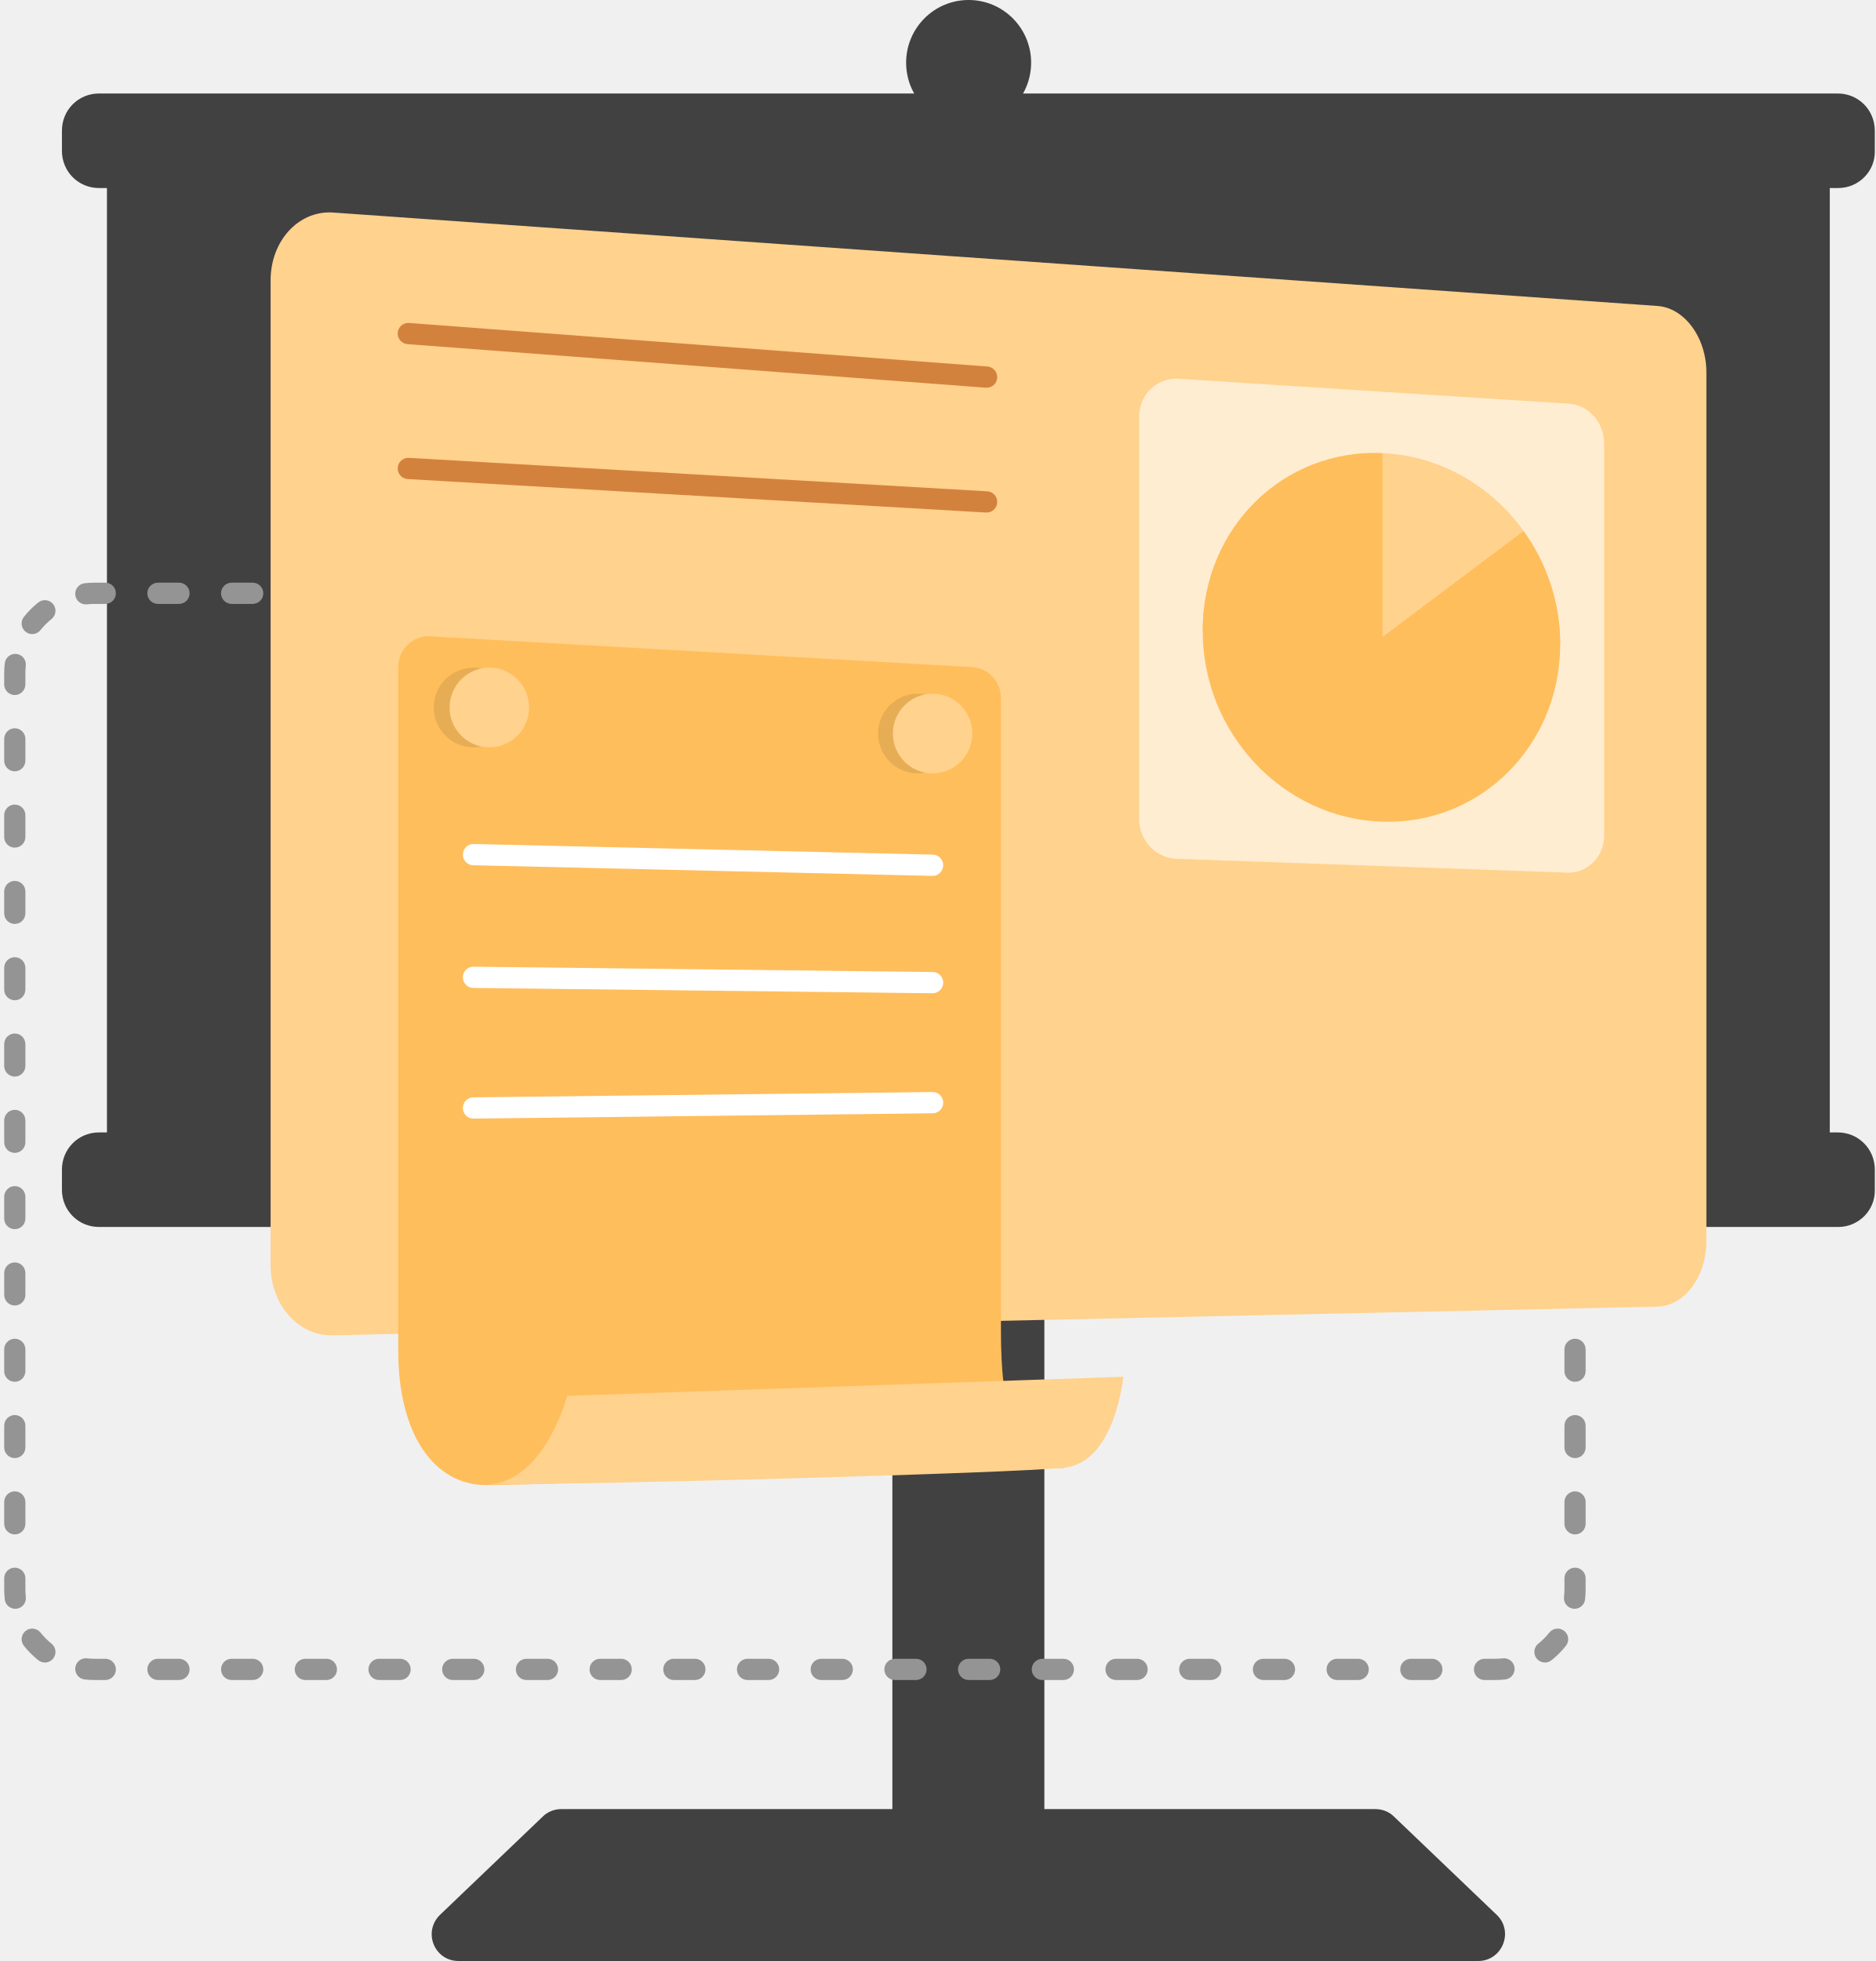
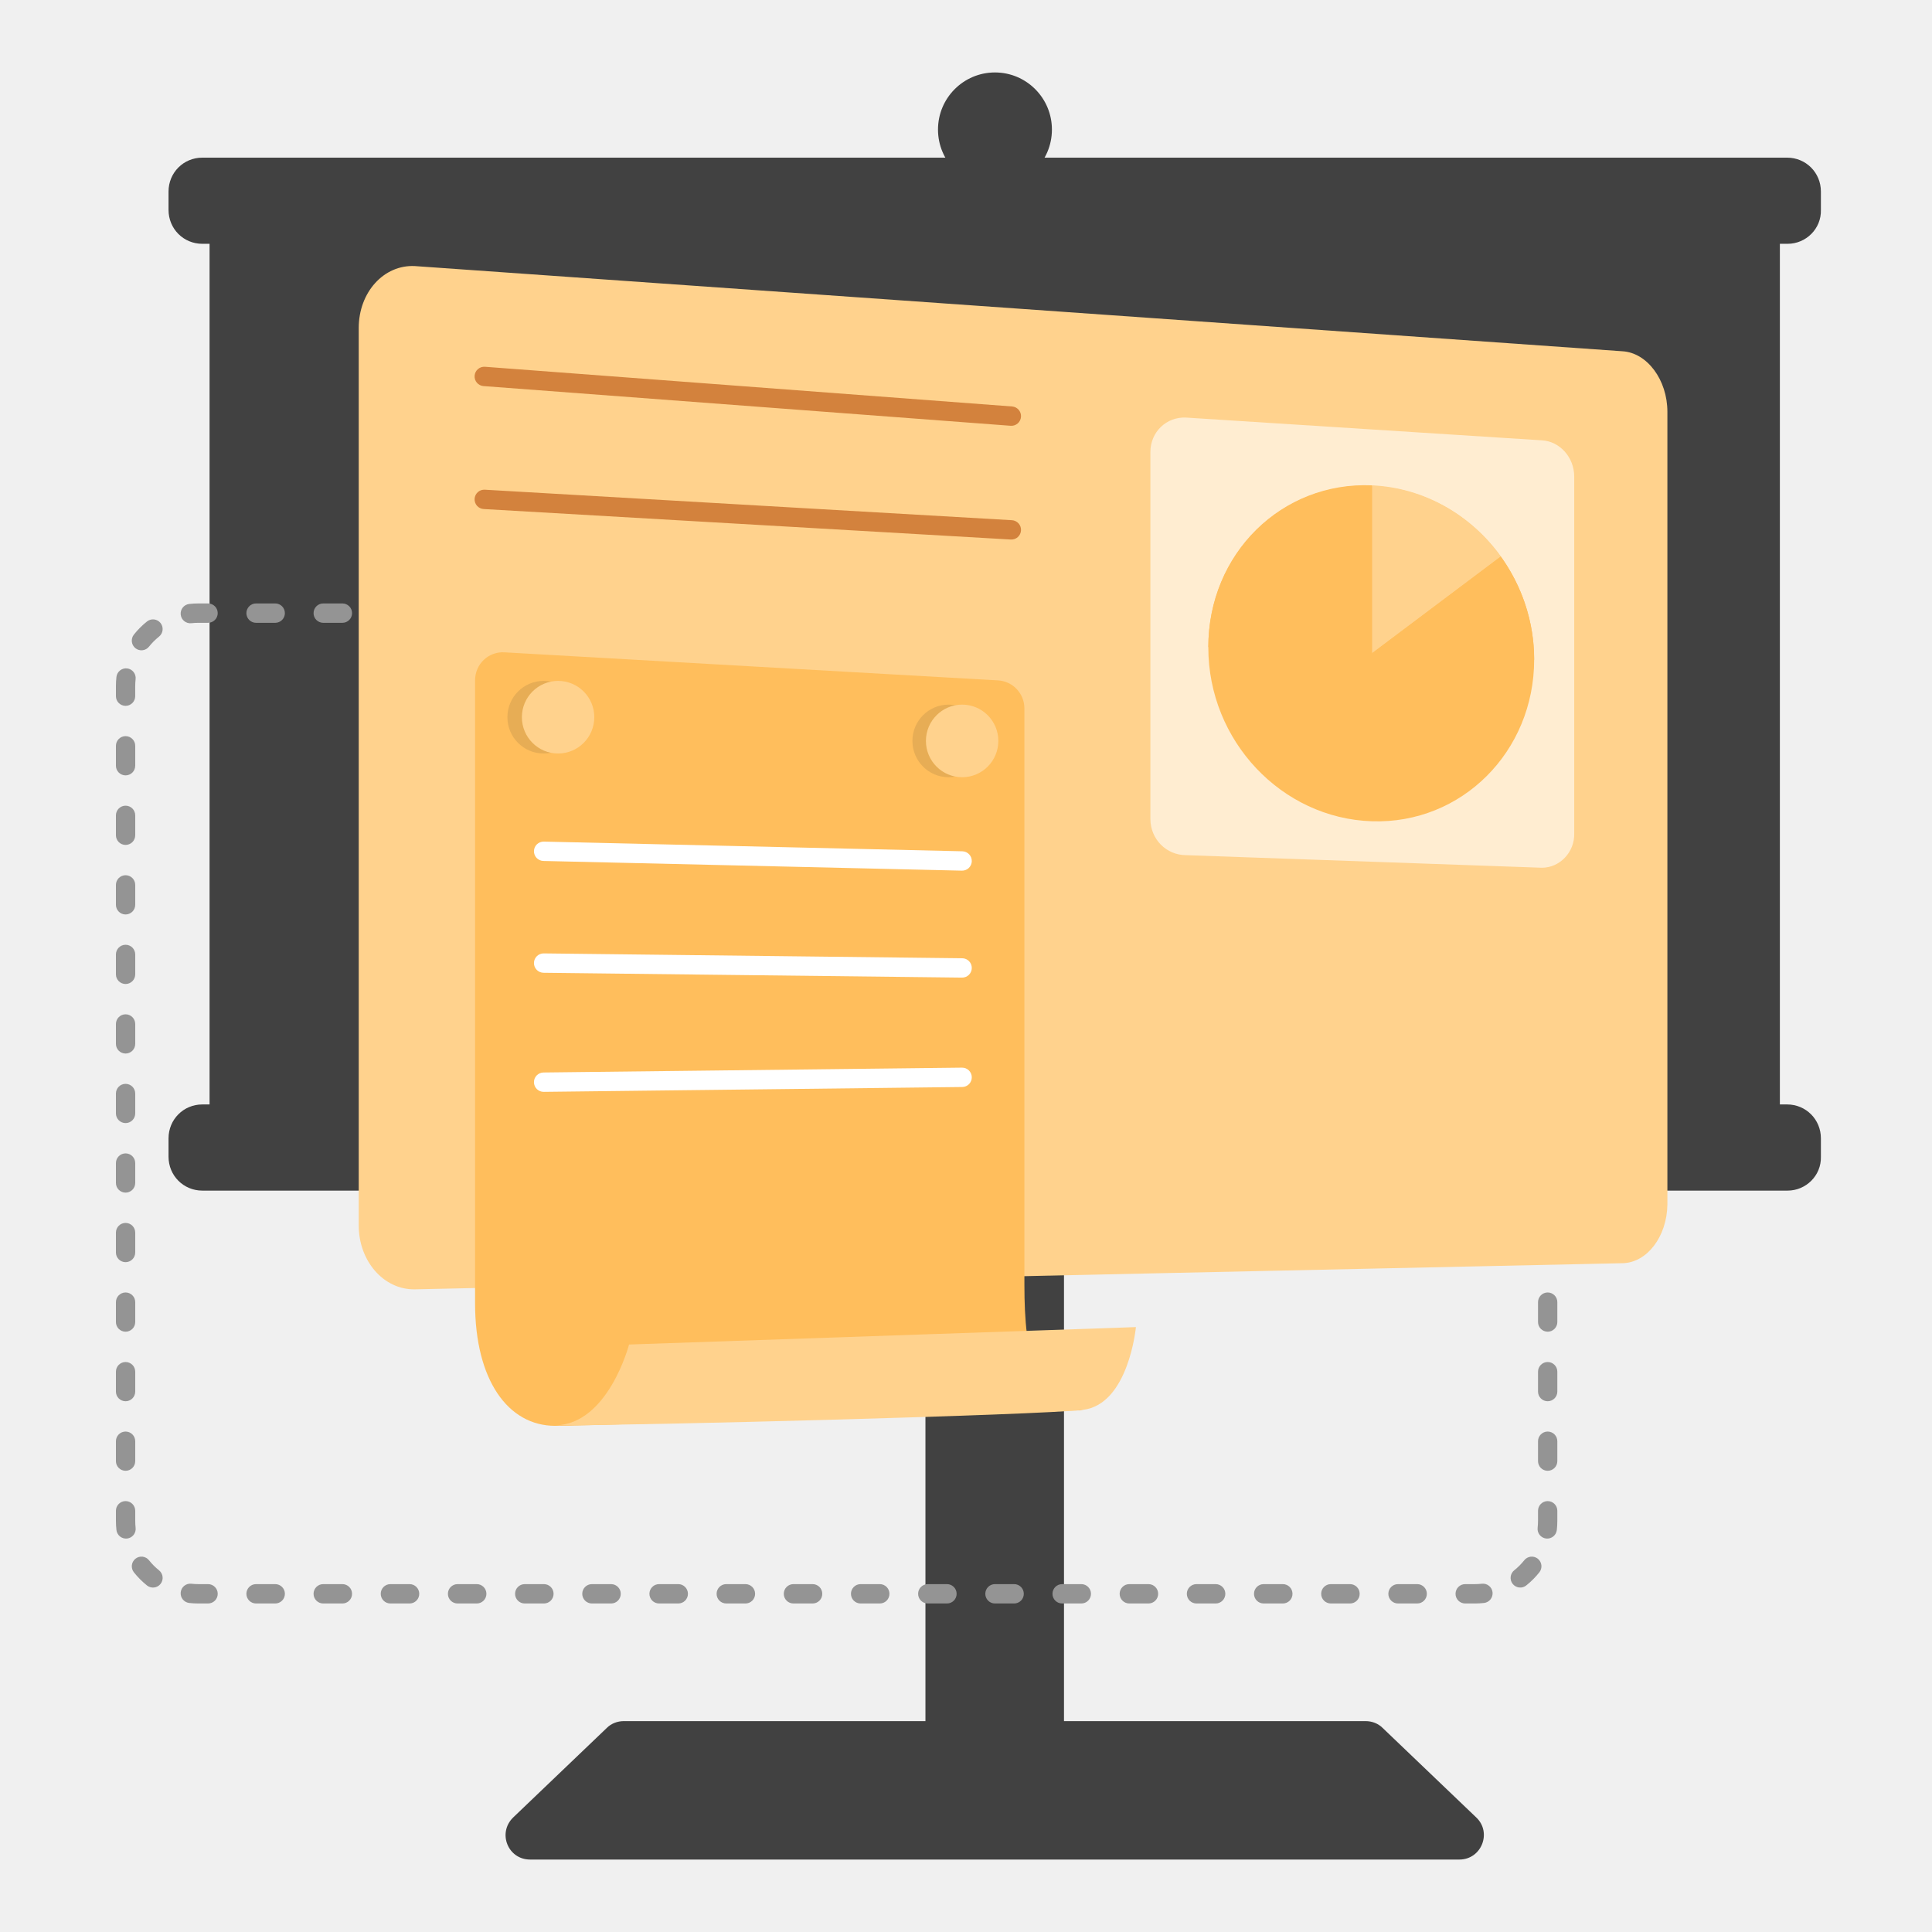
- <svg xmlns="http://www.w3.org/2000/svg" width="354" height="370" fill="none" viewBox="0 0 354 370">
-   <path fill="#414141" d="M332.002 21.648H33.574c-7.396 0-13.393 6.013-13.393 13.43v181.591c0 7.416 5.997 13.429 13.393 13.429h134.822v111.24h-62.464c-1.299 0-2.599.501-3.498 1.403l-19.389 18.54c-3.298 3.207-1.1 8.719 3.498 8.719h192.39c4.597 0 6.796-5.612 3.498-8.719l-19.389-18.54c-.9-.902-2.199-1.403-3.498-1.403H197.08v-111.24h134.822c7.396 0 13.392-6.013 13.392-13.429V35.077c.1-7.416-5.896-13.429-13.292-13.429" />
-   <path fill="#414141" fill-rule="evenodd" d="M18.682 35.478h328.212c3.797 0 6.996-3.107 6.896-7.015v-3.808c0-3.909-3.099-7.015-6.996-7.015H18.682c-3.898 0-6.996 3.106-6.996 7.015v3.808c0 3.908 3.098 7.015 6.996 7.015m0 196.025h328.212c3.797 0 6.996-3.107 6.896-7.015v-3.809c0-3.908-3.099-7.015-6.996-7.015H18.682c-3.898 0-6.996 3.107-6.996 7.015v3.809c0 3.908 3.098 7.015 6.996 7.015" clip-rule="evenodd" />
-   <path fill="#414141" d="M182.788 23.651c6.513 0 11.793-5.294 11.793-11.825 0-6.532-5.28-11.826-11.793-11.826-6.514 0-11.794 5.294-11.794 11.826 0 6.53 5.28 11.825 11.794 11.825" />
-   <path fill="#949494" fill-rule="evenodd" d="M17.882 113.946q-.745 0-1.47.082a2 2 0 0 1-2.207-1.77 2.003 2.003 0 0 1 1.765-2.214 17 17 0 0 1 1.912-.106h1.987c1.104 0 1.999.897 1.999 2.004a2 2 0 0 1-1.999 2.004zm9.922-2.004c0-1.107.895-2.004 2-2.004h3.973c1.104 0 1.999.897 1.999 2.004a2 2 0 0 1-2 2.004h-3.973a2 2 0 0 1-1.999-2.004m13.908 0c0-1.107.895-2.004 1.999-2.004h3.974c1.104 0 1.999.897 1.999 2.004a2 2 0 0 1-2 2.004h-3.973a2 2 0 0 1-1.999-2.004m13.908 0c0-1.107.895-2.004 1.999-2.004h3.973c1.104 0 2 .897 2 2.004a2 2 0 0 1-2 2.004H57.62a2 2 0 0 1-2-2.004m13.908 0c0-1.107.895-2.004 1.999-2.004H75.5c1.104 0 2 .897 2 2.004a2 2 0 0 1-2 2.004h-3.973a2 2 0 0 1-2-2.004m13.907 0c0-1.107.895-2.004 2-2.004h3.973c1.104 0 1.999.897 1.999 2.004a2 2 0 0 1-1.999 2.004h-3.974a2 2 0 0 1-1.998-2.004m13.908 0c0-1.107.895-2.004 2-2.004h3.973c1.104 0 1.999.897 1.999 2.004a2 2 0 0 1-1.999 2.004h-3.974a2 2 0 0 1-1.999-2.004m13.908 0c0-1.107.895-2.004 1.999-2.004h3.974c1.104 0 1.999.897 1.999 2.004a2 2 0 0 1-1.999 2.004h-3.974a2 2 0 0 1-1.999-2.004m13.908 0c0-1.107.895-2.004 1.999-2.004h3.973c1.104 0 1.999.897 1.999 2.004a2 2 0 0 1-1.999 2.004h-3.973a2 2 0 0 1-1.999-2.004m13.908 0c0-1.107.895-2.004 1.999-2.004h3.973c1.104 0 1.999.897 1.999 2.004a2 2 0 0 1-1.999 2.004h-3.973a2 2 0 0 1-1.999-2.004m13.908 0a2 2 0 0 1 1.998-2.004h3.974c1.104 0 1.999.897 1.999 2.004a2 2 0 0 1-1.999 2.004h-3.974a2 2 0 0 1-1.998-2.004m13.907 0c0-1.107.895-2.004 1.999-2.004h3.974c1.104 0 1.999.897 1.999 2.004a2 2 0 0 1-1.999 2.004h-3.974a2 2 0 0 1-1.999-2.004m13.908 0c0-1.107.895-2.004 1.999-2.004h3.974c1.104 0 1.999.897 1.999 2.004a2 2 0 0 1-1.999 2.004h-3.974a2 2 0 0 1-1.999-2.004m13.908 0c0-1.107.895-2.004 1.999-2.004h3.973c1.104 0 1.999.897 1.999 2.004a2 2 0 0 1-1.999 2.004h-3.973a2 2 0 0 1-1.999-2.004m13.908 0c0-1.107.895-2.004 1.999-2.004h3.973c1.104 0 1.999.897 1.999 2.004a2 2 0 0 1-1.999 2.004h-3.973a2 2 0 0 1-1.999-2.004m13.908 0a2 2 0 0 1 1.998-2.004h3.974c1.104 0 1.999.897 1.999 2.004a2 2 0 0 1-1.999 2.004h-3.974a2 2 0 0 1-1.998-2.004m13.907 0c0-1.107.895-2.004 1.999-2.004h3.974c1.104 0 1.999.897 1.999 2.004a2 2 0 0 1-1.999 2.004h-3.974a2 2 0 0 1-1.999-2.004m13.908 0c0-1.107.895-2.004 1.999-2.004h3.974c1.104 0 1.999.897 1.999 2.004a2 2 0 0 1-1.999 2.004h-3.974a2 2 0 0 1-1.999-2.004m13.908 0c0-1.107.895-2.004 1.999-2.004h3.974c1.103 0 1.998.897 1.998 2.004a2 2 0 0 1-1.998 2.004h-3.974a2 2 0 0 1-1.999-2.004m13.908 0c0-1.107.895-2.004 1.999-2.004h1.986q.97 0 1.912.105a2 2 0 0 1 1.766 2.213 2 2 0 0 1-2.207 1.771 13 13 0 0 0-1.471-.081h-1.986a2 2 0 0 1-1.999-2.004m11.837 2.045a1.995 1.995 0 0 1 2.809-.315c1 .801 1.908 1.712 2.705 2.714a2.01 2.01 0 0 1-.317 2.817 1.995 1.995 0 0 1-2.809-.318 13 13 0 0 0-2.074-2.081 2.01 2.01 0 0 1-.314-2.817m-279.95.003a2.01 2.01 0 0 1-.317 2.817 13.2 13.2 0 0 0-2.076 2.08 1.996 1.996 0 0 1-2.809.315 2.01 2.01 0 0 1-.314-2.817 17 17 0 0 1 2.707-2.712 1.996 1.996 0 0 1 2.809.317m-6.928 9.397A2.003 2.003 0 0 1 4.87 125.6q-.081.725-.081 1.474v2.057a2 2 0 0 1-2 2.005 2 2 0 0 1-1.998-2.005v-2.057q0-.97.105-1.916a2 2 0 0 1 2.207-1.771m293.803 0a2 2 0 0 1 2.208 1.77q.106.946.106 1.917v2.057a2 2 0 0 1-1.999 2.005 2 2 0 0 1-1.999-2.005v-2.057q0-.748-.081-1.473a2.003 2.003 0 0 1 1.765-2.214m.315 14.024c1.104 0 1.999.897 1.999 2.004v4.114a2 2 0 0 1-1.999 2.004 2 2 0 0 1-1.999-2.004v-4.114c0-1.107.895-2.004 1.999-2.004m-294.431 0c1.104 0 1.999.897 1.999 2.004v4.114a2 2 0 0 1-2 2.004 2 2 0 0 1-1.998-2.004v-4.114c0-1.107.895-2.004 1.999-2.004m294.431 14.398c1.104 0 1.999.897 1.999 2.004v4.114a2 2 0 0 1-1.999 2.004 2 2 0 0 1-1.999-2.004v-4.114c0-1.107.895-2.004 1.999-2.004m-294.431 0c1.104 0 1.999.897 1.999 2.004v4.114a2 2 0 0 1-2 2.004 2 2 0 0 1-1.998-2.004v-4.114c0-1.107.895-2.004 1.999-2.004m294.431 14.398c1.104 0 1.999.897 1.999 2.004v4.114a2 2 0 0 1-1.999 2.004 2 2 0 0 1-1.999-2.004v-4.114c0-1.107.895-2.004 1.999-2.004m-294.431 0c1.104 0 1.999.897 1.999 2.004v4.114a2 2 0 0 1-2 2.004 2 2 0 0 1-1.998-2.004v-4.114c0-1.107.895-2.004 1.999-2.004m294.431 14.397c1.104 0 1.999.898 1.999 2.005v4.113a2 2 0 0 1-1.999 2.005 2 2 0 0 1-1.999-2.005v-4.113c0-1.107.895-2.005 1.999-2.005m-294.431 0c1.104 0 1.999.898 1.999 2.005v4.113a2 2 0 0 1-2 2.005 2 2 0 0 1-1.998-2.005v-4.113c0-1.107.895-2.005 1.999-2.005m294.431 14.398c1.104 0 1.999.897 1.999 2.004v4.114a2 2 0 0 1-1.999 2.004 2 2 0 0 1-1.999-2.004v-4.114c0-1.107.895-2.004 1.999-2.004m-294.431 0c1.104 0 1.999.897 1.999 2.004v4.114a2 2 0 0 1-2 2.004 2 2 0 0 1-1.998-2.004v-4.114c0-1.107.895-2.004 1.999-2.004M297.222 209.4c1.104 0 1.999.897 1.999 2.004v4.114a2 2 0 0 1-1.999 2.004 2 2 0 0 1-1.999-2.004v-4.114c0-1.107.895-2.004 1.999-2.004m-294.431 0c1.104 0 1.999.897 1.999 2.004v4.114a2 2 0 0 1-2 2.004 2 2 0 0 1-1.998-2.004v-4.114c0-1.107.895-2.004 1.999-2.004m294.431 14.397c1.104 0 1.999.898 1.999 2.005v4.113a2 2 0 0 1-1.999 2.005 2 2 0 0 1-1.999-2.005v-4.113c0-1.107.895-2.005 1.999-2.005m-294.431 0c1.104 0 1.999.898 1.999 2.005v4.113a2 2 0 0 1-2 2.005 2 2 0 0 1-1.998-2.005v-4.113c0-1.107.895-2.005 1.999-2.005m294.431 14.398c1.104 0 1.999.898 1.999 2.005v4.113a2 2 0 0 1-1.999 2.004 2 2 0 0 1-1.999-2.004V240.2c0-1.107.895-2.005 1.999-2.005m-294.431 0c1.104 0 1.999.898 1.999 2.005v4.113a2 2 0 0 1-2 2.005 2 2 0 0 1-1.998-2.005V240.2c0-1.107.895-2.005 1.999-2.005m294.431 14.398c1.104 0 1.999.897 1.999 2.004v4.114a2 2 0 0 1-1.999 2.004 2 2 0 0 1-1.999-2.004v-4.114c0-1.107.895-2.004 1.999-2.004m-294.431 0c1.104 0 1.999.897 1.999 2.004v4.114a2 2 0 0 1-2 2.004 2 2 0 0 1-1.998-2.004v-4.114c0-1.107.895-2.004 1.999-2.004m294.431 14.398c1.104 0 1.999.897 1.999 2.004v4.114a2 2 0 0 1-1.999 2.004 2 2 0 0 1-1.999-2.004v-4.114c0-1.107.895-2.004 1.999-2.004m-294.431 0c1.104 0 1.999.897 1.999 2.004v4.114a2 2 0 0 1-2 2.004 2 2 0 0 1-1.998-2.004v-4.114c0-1.107.895-2.004 1.999-2.004m294.431 14.397c1.104 0 1.999.898 1.999 2.005v4.113a2 2 0 0 1-1.999 2.005 2 2 0 0 1-1.999-2.005v-4.113c0-1.107.895-2.005 1.999-2.005m-294.431 0c1.104 0 1.999.898 1.999 2.005v4.113a2 2 0 0 1-2 2.005 2 2 0 0 1-1.998-2.005v-4.113c0-1.107.895-2.005 1.999-2.005m294.431 14.398c1.104 0 1.999.898 1.999 2.004v2.057q0 .972-.105 1.917a2 2 0 0 1-2.207 1.771 2.004 2.004 0 0 1-1.767-2.213q.08-.725.081-1.475v-2.057c0-1.106.895-2.004 1.999-2.004m-294.431 0c1.104 0 1.999.898 1.999 2.004v2.057q0 .748.081 1.474a2.003 2.003 0 0 1-1.765 2.214 2 2 0 0 1-2.208-1.77q-.106-.946-.106-1.918v-2.057c0-1.106.895-2.004 1.999-2.004m292.392 11.934a2.01 2.01 0 0 1 .314 2.817 17.2 17.2 0 0 1-2.707 2.712 1.996 1.996 0 0 1-2.809-.317 2.01 2.01 0 0 1 .316-2.817 13 13 0 0 0 2.076-2.08 1.996 1.996 0 0 1 2.81-.315m-290.35-.001a1.995 1.995 0 0 1 2.81.318 13.2 13.2 0 0 0 2.074 2.081 2.01 2.01 0 0 1 .314 2.817 1.995 1.995 0 0 1-2.81.315 17.2 17.2 0 0 1-2.704-2.714 2.01 2.01 0 0 1 .317-2.817m280.975 6.945a2.004 2.004 0 0 1-1.765 2.214q-.944.106-1.913.106h-1.986a2 2 0 0 1-1.999-2.004c0-1.107.895-2.004 1.999-2.004h1.986q.747 0 1.47-.082a2 2 0 0 1 2.208 1.77m-271.603.002a2 2 0 0 1 2.206-1.771q.724.08 1.471.081h1.987c1.104 0 1.999.897 1.999 2.004a2 2 0 0 1-1.999 2.004h-1.987q-.97 0-1.91-.105a2.004 2.004 0 0 1-1.767-2.213m13.6.314a2 2 0 0 1 1.998-2.004h3.974c1.104 0 1.999.897 1.999 2.004a2 2 0 0 1-2 2.004h-3.973a2 2 0 0 1-1.999-2.004m13.907 0c0-1.107.895-2.004 1.999-2.004h3.974c1.104 0 1.999.897 1.999 2.004a2 2 0 0 1-2 2.004h-3.973a2 2 0 0 1-1.999-2.004m13.908 0c0-1.107.895-2.004 1.999-2.004h3.973c1.104 0 2 .897 2 2.004a2 2 0 0 1-2 2.004H57.62a2 2 0 0 1-2-2.004m13.908 0c0-1.107.895-2.004 1.999-2.004H75.5c1.104 0 2 .897 2 2.004a2 2 0 0 1-2 2.004h-3.973a2 2 0 0 1-2-2.004m13.907 0c0-1.107.895-2.004 2-2.004h3.973c1.104 0 1.999.897 1.999 2.004a2 2 0 0 1-1.999 2.004h-3.974a2 2 0 0 1-1.998-2.004m13.908 0c0-1.107.895-2.004 2-2.004h3.973c1.104 0 1.999.897 1.999 2.004a2 2 0 0 1-1.999 2.004h-3.974a2 2 0 0 1-1.999-2.004m13.908 0c0-1.107.895-2.004 1.999-2.004h3.974c1.104 0 1.999.897 1.999 2.004a2 2 0 0 1-1.999 2.004h-3.974a2 2 0 0 1-1.999-2.004m13.908 0c0-1.107.895-2.004 1.999-2.004h3.973c1.104 0 1.999.897 1.999 2.004a2 2 0 0 1-1.999 2.004h-3.973a2 2 0 0 1-1.999-2.004m13.908 0c0-1.107.895-2.004 1.999-2.004h3.973c1.104 0 1.999.897 1.999 2.004a2 2 0 0 1-1.999 2.004h-3.973a2 2 0 0 1-1.999-2.004m13.908 0a2 2 0 0 1 1.998-2.004h3.974c1.104 0 1.999.897 1.999 2.004a2 2 0 0 1-1.999 2.004h-3.974a2 2 0 0 1-1.998-2.004m13.907 0c0-1.107.895-2.004 1.999-2.004h3.974c1.104 0 1.999.897 1.999 2.004a2 2 0 0 1-1.999 2.004h-3.974a2 2 0 0 1-1.999-2.004m13.908 0c0-1.107.895-2.004 1.999-2.004h3.974c1.104 0 1.999.897 1.999 2.004a2 2 0 0 1-1.999 2.004h-3.974a2 2 0 0 1-1.999-2.004m13.908 0c0-1.107.895-2.004 1.999-2.004h3.973c1.104 0 1.999.897 1.999 2.004a2 2 0 0 1-1.999 2.004h-3.973a2 2 0 0 1-1.999-2.004m13.908 0c0-1.107.895-2.004 1.999-2.004h3.973c1.104 0 1.999.897 1.999 2.004a2 2 0 0 1-1.999 2.004h-3.973a2 2 0 0 1-1.999-2.004m13.908 0a2 2 0 0 1 1.998-2.004h3.974c1.104 0 1.999.897 1.999 2.004a2 2 0 0 1-1.999 2.004h-3.974a2 2 0 0 1-1.998-2.004m13.907 0c0-1.107.895-2.004 1.999-2.004h3.974c1.104 0 1.999.897 1.999 2.004a2 2 0 0 1-1.999 2.004h-3.974a2 2 0 0 1-1.999-2.004m13.908 0c0-1.107.895-2.004 1.999-2.004h3.974c1.104 0 1.999.897 1.999 2.004a2 2 0 0 1-1.999 2.004h-3.974a2 2 0 0 1-1.999-2.004m13.908 0c0-1.107.895-2.004 1.999-2.004h3.974c1.103 0 1.998.897 1.998 2.004a2 2 0 0 1-1.998 2.004h-3.974a2 2 0 0 1-1.999-2.004" clip-rule="evenodd" />
-   <path fill="#FFD28D" d="m312.713 246.532-250.056 5.412c-6.397.1-11.594-5.813-11.594-13.229v-185.8c0-7.417 5.197-13.13 11.594-12.828l250.056 17.638c5.097.3 9.295 5.912 9.295 12.527v164.154c-.1 6.614-4.198 12.026-9.295 12.126" />
-   <path fill="#FFF" d="m296.022 164.657-73.657-2.605c-4.098 0-7.396-3.307-7.396-7.517V78.572c0-4.11 3.298-7.316 7.396-7.116l73.657 4.71c3.698.2 6.696 3.508 6.696 7.517v73.859c.1 3.908-2.998 7.115-6.696 7.115" opacity=".6" />
-   <path fill="#FFBE5C" d="M81.246 120.059c-3.298-.201-6.096 2.405-6.096 5.812V254.85c0 15.834 6.796 25.354 16.59 25.354s102.641-3.207 109.237-3.207c-9.794-2.405-12.093-10.823-12.093-26.056V131.684c0-3.107-2.398-5.612-5.397-5.813z" />
-   <path fill="#E7AD55" d="M173.193 145.916c4.14 0 7.496-3.365 7.496-7.516s-3.356-7.516-7.496-7.516-7.496 3.365-7.496 7.516 3.356 7.516 7.496 7.516m-83.853-4.912c4.14 0 7.496-3.365 7.496-7.516s-3.356-7.516-7.495-7.516-7.496 3.365-7.496 7.516 3.356 7.516 7.496 7.516" />
-   <path fill="#FFD28D" d="M92.339 141.004c4.14 0 7.496-3.365 7.496-7.516s-3.356-7.516-7.496-7.516-7.496 3.365-7.496 7.516 3.356 7.516 7.496 7.516m83.652 4.912c4.14 0 7.496-3.365 7.496-7.516s-3.356-7.516-7.496-7.516c-4.139 0-7.495 3.365-7.495 7.516s3.356 7.516 7.495 7.516m-68.96 117.453s-4.298 16.535-15.291 16.736c18.989 0 99.742-2.105 109.237-3.207 9.495-1.103 10.994-17.137 10.994-17.137z" />
-   <path fill="#FFF" fill-rule="evenodd" d="M87.343 161.203a2 2 0 0 1 2.044-1.957l86.65 2.004a2.003 2.003 0 0 1 1.953 2.05 2 2 0 0 1-2.045 1.958l-86.65-2.005a2 2 0 0 1-1.952-2.05m0 23.172a2 2 0 0 1 2.021-1.981l86.65 1.002a2 2 0 0 1 1.976 2.027 2 2 0 0 1-2.022 1.981l-86.65-1.002a2 2 0 0 1-1.976-2.027m90.647 23.651a2 2 0 0 1-1.976 2.027l-86.65 1.002a2 2 0 0 1-2.022-1.981 2 2 0 0 1 1.976-2.027l86.65-1.002a2 2 0 0 1 2.022 1.981" clip-rule="evenodd" />
-   <path fill="#D3823D" d="M77.198 60.937a2 2 0 0 0-2.143 1.849 2.003 2.003 0 0 0 1.843 2.149l109.138 8.218a2 2 0 0 0 2.143-1.85 2.003 2.003 0 0 0-1.844-2.148zm-.035 25.451a2 2 0 0 0-2.11 1.886 2 2 0 0 0 1.88 2.116l109.137 6.314a2 2 0 0 0 2.111-1.885 2.003 2.003 0 0 0-1.881-2.117z" />
-   <path fill="#FFBE5C" d="M294.423 121.564c0-19.141-14.991-35.176-33.581-35.977-18.689-.802-33.88 14.13-33.88 33.472s15.191 35.376 33.88 35.977c18.59.602 33.581-14.431 33.581-33.472" />
-   <path fill="#FFD28D" d="M287.527 100.216c-6.096-8.518-15.79-14.23-26.684-14.732v34.775z" />
-   <path fill="#FFBE5C" d="m287.527 100.216-26.684 20.043 33.58 1.303c0-7.917-2.598-15.333-6.896-21.346" />
-   <path fill="#FFBE5C" d="M260.843 120.26V85.485c-18.69-.802-33.881 14.13-33.881 33.472z" />
+ <svg xmlns="http://www.w3.org/2000/svg" width="400" height="400" fill="none" viewBox="0 0 400 400">
+   <path fill="#414141" d="M355.21 36.648H56.782c-7.396 0-13.393 6.013-13.393 13.43v181.591c0 7.416 5.997 13.429 13.392 13.429h134.823v111.24H129.14c-1.299 0-2.599.501-3.498 1.403l-19.389 18.54c-3.298 3.207-1.099 8.719 3.498 8.719h192.39c4.597 0 6.796-5.612 3.498-8.719l-19.389-18.54c-.9-.902-2.199-1.403-3.498-1.403h-62.464v-111.24H355.11c7.396 0 13.393-6.013 13.393-13.429V50.077c.099-7.416-5.897-13.429-13.293-13.429" />
+   <path fill="#414141" fill-rule="evenodd" d="M41.89 50.478h328.212c3.797 0 6.996-3.107 6.896-7.015v-3.808c0-3.909-3.099-7.015-6.996-7.015H41.89c-3.898 0-6.996 3.106-6.996 7.015v3.808c0 3.908 3.098 7.015 6.996 7.015m0 196.025h328.212c3.797 0 6.996-3.107 6.896-7.015v-3.809c0-3.908-3.099-7.015-6.996-7.015H41.89c-3.898 0-6.996 3.107-6.996 7.015v3.809c0 3.908 3.098 7.015 6.996 7.015" clip-rule="evenodd" />
+   <path fill="#414141" d="M205.996 38.651c6.513 0 11.793-5.294 11.793-11.826 0-6.53-5.28-11.825-11.793-11.825-6.514 0-11.794 5.294-11.794 11.826 0 6.53 5.28 11.825 11.794 11.825" />
+   <path fill="#949494" fill-rule="evenodd" d="M41.09 128.946q-.745 0-1.47.082a2 2 0 0 1-2.207-1.77 2.003 2.003 0 0 1 1.765-2.214 17 17 0 0 1 1.912-.106h1.987c1.104 0 1.999.897 1.999 2.004a2 2 0 0 1-1.999 2.004zm9.922-2.004c0-1.107.895-2.004 2-2.004h3.973c1.104 0 1.999.897 1.999 2.004a2 2 0 0 1-2 2.004h-3.973a2 2 0 0 1-1.999-2.004m13.908 0c0-1.107.895-2.004 1.999-2.004h3.974a2 2 0 0 1 1.998 2.004 2 2 0 0 1-1.998 2.004h-3.974a2 2 0 0 1-1.999-2.004m13.908 0c0-1.107.895-2.004 1.999-2.004H84.8c1.104 0 2 .897 2 2.004a2 2 0 0 1-2 2.004h-3.973a2 2 0 0 1-2-2.004m13.908 0c0-1.107.895-2.004 1.999-2.004h3.973c1.104 0 1.999.897 1.999 2.004a2 2 0 0 1-1.999 2.004h-3.973a2 2 0 0 1-2-2.004m13.908 0a2 2 0 0 1 1.998-2.004h3.974c1.104 0 1.999.897 1.999 2.004a2 2 0 0 1-1.999 2.004h-3.974a2 2 0 0 1-1.998-2.004m13.907 0c0-1.107.895-2.004 1.999-2.004h3.974c1.104 0 1.999.897 1.999 2.004a2 2 0 0 1-1.999 2.004h-3.974a2 2 0 0 1-1.999-2.004m13.908 0c0-1.107.895-2.004 1.999-2.004h3.974c1.104 0 1.999.897 1.999 2.004a2 2 0 0 1-1.999 2.004h-3.974a2 2 0 0 1-1.999-2.004m13.908 0c0-1.107.895-2.004 1.999-2.004h3.973c1.104 0 1.999.897 1.999 2.004a2 2 0 0 1-1.999 2.004h-3.973a2 2 0 0 1-1.999-2.004m13.908 0c0-1.107.895-2.004 1.999-2.004h3.973c1.104 0 1.999.897 1.999 2.004a2 2 0 0 1-1.999 2.004h-3.973a2 2 0 0 1-1.999-2.004m13.908 0a2 2 0 0 1 1.998-2.004h3.974c1.104 0 1.999.897 1.999 2.004a2 2 0 0 1-1.999 2.004h-3.974a2 2 0 0 1-1.998-2.004m13.907 0c0-1.107.895-2.004 1.999-2.004h3.974c1.104 0 1.999.897 1.999 2.004a2 2 0 0 1-1.999 2.004h-3.974a2 2 0 0 1-1.999-2.004m13.908 0c0-1.107.895-2.004 1.999-2.004h3.974c1.104 0 1.999.897 1.999 2.004a2 2 0 0 1-1.999 2.004h-3.974a2 2 0 0 1-1.999-2.004m13.908 0c0-1.107.895-2.004 1.999-2.004h3.973c1.104 0 1.999.897 1.999 2.004a2 2 0 0 1-1.999 2.004h-3.973a2 2 0 0 1-1.999-2.004m13.908 0c0-1.107.895-2.004 1.999-2.004h3.973c1.104 0 1.999.897 1.999 2.004a2 2 0 0 1-1.999 2.004h-3.973a2 2 0 0 1-1.999-2.004m13.908 0a2 2 0 0 1 1.998-2.004h3.974c1.104 0 1.999.897 1.999 2.004a2 2 0 0 1-1.999 2.004h-3.974a2 2 0 0 1-1.998-2.004m13.907 0c0-1.107.895-2.004 1.999-2.004h3.974c1.104 0 1.999.897 1.999 2.004a2 2 0 0 1-1.999 2.004h-3.974a2 2 0 0 1-1.999-2.004m13.908 0c0-1.107.895-2.004 1.999-2.004h3.974c1.104 0 1.999.897 1.999 2.004a2 2 0 0 1-1.999 2.004h-3.974a2 2 0 0 1-1.999-2.004m13.908 0c0-1.107.895-2.004 1.999-2.004h3.974c1.103 0 1.998.897 1.998 2.004a2 2 0 0 1-1.998 2.004h-3.974a2 2 0 0 1-1.999-2.004m13.908 0c0-1.107.895-2.004 1.999-2.004h1.987q.968 0 1.911.105a2 2 0 0 1 1.766 2.213 2 2 0 0 1-2.207 1.771 13 13 0 0 0-1.47-.081h-1.987a2 2 0 0 1-1.999-2.004m11.837 2.045a1.995 1.995 0 0 1 2.809-.315c1 .801 1.908 1.712 2.705 2.714a2.01 2.01 0 0 1-.317 2.817 1.995 1.995 0 0 1-2.809-.318 13 13 0 0 0-2.074-2.081 2.01 2.01 0 0 1-.314-2.817m-279.95.003a2.01 2.01 0 0 1-.317 2.817 13.2 13.2 0 0 0-2.076 2.08 1.996 1.996 0 0 1-2.809.315 2.01 2.01 0 0 1-.314-2.817 17 17 0 0 1 2.707-2.712 1.996 1.996 0 0 1 2.809.317m-6.928 9.397a2.003 2.003 0 0 1 1.767 2.213q-.081.725-.081 1.474v2.057a2 2 0 0 1-2 2.005A2 2 0 0 1 24 144.131v-2.057q0-.97.105-1.916a2 2 0 0 1 2.207-1.771m293.803 0a2 2 0 0 1 2.208 1.77q.106.946.106 1.917v2.057a2 2 0 0 1-1.999 2.005 2 2 0 0 1-1.999-2.005v-2.057q0-.748-.081-1.473a2.003 2.003 0 0 1 1.765-2.214m.315 14.024c1.104 0 1.999.897 1.999 2.004v4.114a2 2 0 0 1-1.999 2.004 2 2 0 0 1-1.999-2.004v-4.114c0-1.107.895-2.004 1.999-2.004m-294.431 0c1.104 0 1.999.897 1.999 2.004v4.114a2 2 0 0 1-2 2.004A2 2 0 0 1 24 158.529v-4.114c0-1.107.895-2.004 1.999-2.004m294.431 14.398c1.104 0 1.999.897 1.999 2.004v4.114a2 2 0 0 1-1.999 2.004 2 2 0 0 1-1.999-2.004v-4.114c0-1.107.895-2.004 1.999-2.004m-294.431 0c1.104 0 1.999.897 1.999 2.004v4.114a2 2 0 0 1-2 2.004A2 2 0 0 1 24 172.927v-4.114c0-1.107.895-2.004 1.999-2.004m294.431 14.398c1.104 0 1.999.897 1.999 2.004v4.114a2 2 0 0 1-1.999 2.004 2 2 0 0 1-1.999-2.004v-4.114c0-1.107.895-2.004 1.999-2.004m-294.431 0c1.104 0 1.999.897 1.999 2.004v4.114a2 2 0 0 1-2 2.004A2 2 0 0 1 24 187.325v-4.114c0-1.107.895-2.004 1.999-2.004m294.431 14.397c1.104 0 1.999.898 1.999 2.005v4.113a2 2 0 0 1-1.999 2.005 2 2 0 0 1-1.999-2.005v-4.113c0-1.107.895-2.005 1.999-2.005m-294.431 0c1.104 0 1.999.898 1.999 2.005v4.113a2 2 0 0 1-2 2.005A2 2 0 0 1 24 201.722v-4.113c0-1.107.895-2.005 1.999-2.005m294.431 14.398c1.104 0 1.999.897 1.999 2.004v4.114a2 2 0 0 1-1.999 2.004 2 2 0 0 1-1.999-2.004v-4.114c0-1.107.895-2.004 1.999-2.004m-294.431 0c1.104 0 1.999.897 1.999 2.004v4.114a2 2 0 0 1-2 2.004A2 2 0 0 1 24 216.12v-4.114c0-1.107.895-2.004 1.999-2.004M320.43 224.4c1.104 0 1.999.897 1.999 2.004v4.114a2 2 0 0 1-1.999 2.004 2 2 0 0 1-1.999-2.004v-4.114c0-1.107.895-2.004 1.999-2.004m-294.431 0c1.104 0 1.999.897 1.999 2.004v4.114a2 2 0 0 1-2 2.004A2 2 0 0 1 24 230.518v-4.114c0-1.107.895-2.004 1.999-2.004m294.431 14.397c1.104 0 1.999.898 1.999 2.005v4.113a2 2 0 0 1-1.999 2.005 2 2 0 0 1-1.999-2.005v-4.113c0-1.107.895-2.005 1.999-2.005m-294.431 0c1.104 0 1.999.898 1.999 2.005v4.113a2 2 0 0 1-2 2.005A2 2 0 0 1 24 244.915v-4.113c0-1.107.895-2.005 1.999-2.005m294.431 14.398c1.104 0 1.999.898 1.999 2.005v4.113a2 2 0 0 1-1.999 2.004 2 2 0 0 1-1.999-2.004V255.2c0-1.107.895-2.005 1.999-2.005m-294.431 0c1.104 0 1.999.898 1.999 2.005v4.113a2 2 0 0 1-2 2.005A2 2 0 0 1 24 259.313V255.2c0-1.107.895-2.005 1.999-2.005m294.431 14.398c1.104 0 1.999.897 1.999 2.004v4.114a2 2 0 0 1-1.999 2.004 2 2 0 0 1-1.999-2.004v-4.114c0-1.107.895-2.004 1.999-2.004m-294.431 0c1.104 0 1.999.897 1.999 2.004v4.114a2 2 0 0 1-2 2.004A2 2 0 0 1 24 273.711v-4.114c0-1.107.895-2.004 1.999-2.004m294.431 14.398c1.104 0 1.999.897 1.999 2.004v4.114a2 2 0 0 1-1.999 2.004 2 2 0 0 1-1.999-2.004v-4.114c0-1.107.895-2.004 1.999-2.004m-294.431 0c1.104 0 1.999.897 1.999 2.004v4.114a2 2 0 0 1-2 2.004A2 2 0 0 1 24 288.109v-4.114c0-1.107.895-2.004 1.999-2.004m294.431 14.397c1.104 0 1.999.898 1.999 2.005v4.113a2 2 0 0 1-1.999 2.005 2 2 0 0 1-1.999-2.005v-4.113c0-1.107.895-2.005 1.999-2.005m-294.431 0c1.104 0 1.999.898 1.999 2.005v4.113a2 2 0 0 1-2 2.005A2 2 0 0 1 24 302.506v-4.113c0-1.107.895-2.005 1.999-2.005m294.431 14.398c1.104 0 1.999.898 1.999 2.004v2.057q0 .972-.105 1.917a2 2 0 0 1-2.207 1.771 2.004 2.004 0 0 1-1.767-2.213q.081-.725.081-1.475v-2.057c0-1.106.895-2.004 1.999-2.004m-294.431 0c1.104 0 1.999.898 1.999 2.004v2.057q0 .748.081 1.474a2.003 2.003 0 0 1-1.765 2.214 2 2 0 0 1-2.208-1.77q-.105-.946-.106-1.918v-2.057c0-1.106.895-2.004 1.999-2.004M318.39 322.72a2.01 2.01 0 0 1 .314 2.817 17.2 17.2 0 0 1-2.707 2.712 1.996 1.996 0 0 1-2.809-.317 2.01 2.01 0 0 1 .316-2.817 13 13 0 0 0 2.076-2.08 1.996 1.996 0 0 1 2.81-.315m-290.35-.001a1.995 1.995 0 0 1 2.81.318 13.2 13.2 0 0 0 2.074 2.081 2.01 2.01 0 0 1 .314 2.817 1.995 1.995 0 0 1-2.81.315 17.2 17.2 0 0 1-2.704-2.714 2.01 2.01 0 0 1 .317-2.817m280.975 6.945a2.004 2.004 0 0 1-1.765 2.214q-.944.106-1.912.106h-1.987a2 2 0 0 1-1.999-2.004c0-1.107.895-2.004 1.999-2.004h1.987q.746 0 1.469-.082a2 2 0 0 1 2.208 1.77m-271.603.002a2 2 0 0 1 2.206-1.771q.723.08 1.471.081h1.987c1.104 0 1.999.897 1.999 2.004a2 2 0 0 1-1.999 2.004H41.09q-.97 0-1.91-.105a2.004 2.004 0 0 1-1.767-2.213m13.6.314a2 2 0 0 1 1.998-2.004h3.974c1.104 0 1.999.897 1.999 2.004a2 2 0 0 1-2 2.004h-3.973a2 2 0 0 1-1.999-2.004m13.907 0c0-1.107.895-2.004 1.999-2.004h3.974a2 2 0 0 1 1.998 2.004 2 2 0 0 1-1.998 2.004h-3.974a2 2 0 0 1-1.999-2.004m13.908 0c0-1.107.895-2.004 1.999-2.004H84.8c1.104 0 2 .897 2 2.004a2 2 0 0 1-2 2.004h-3.973a2 2 0 0 1-2-2.004m13.908 0c0-1.107.895-2.004 1.999-2.004h3.973c1.104 0 1.999.897 1.999 2.004a2 2 0 0 1-1.999 2.004h-3.973a2 2 0 0 1-2-2.004m13.908 0a2 2 0 0 1 1.998-2.004h3.974c1.104 0 1.999.897 1.999 2.004a2 2 0 0 1-1.999 2.004h-3.974a2 2 0 0 1-1.998-2.004m13.907 0c0-1.107.895-2.004 1.999-2.004h3.974c1.104 0 1.999.897 1.999 2.004a2 2 0 0 1-1.999 2.004h-3.974a2 2 0 0 1-1.999-2.004m13.908 0c0-1.107.895-2.004 1.999-2.004h3.974c1.104 0 1.999.897 1.999 2.004a2 2 0 0 1-1.999 2.004h-3.974a2 2 0 0 1-1.999-2.004m13.908 0c0-1.107.895-2.004 1.999-2.004h3.973c1.104 0 1.999.897 1.999 2.004a2 2 0 0 1-1.999 2.004h-3.973a2 2 0 0 1-1.999-2.004m13.908 0c0-1.107.895-2.004 1.999-2.004h3.973c1.104 0 1.999.897 1.999 2.004a2 2 0 0 1-1.999 2.004h-3.973a2 2 0 0 1-1.999-2.004m13.908 0a2 2 0 0 1 1.998-2.004h3.974c1.104 0 1.999.897 1.999 2.004a2 2 0 0 1-1.999 2.004h-3.974a2 2 0 0 1-1.998-2.004m13.907 0c0-1.107.895-2.004 1.999-2.004h3.974c1.104 0 1.999.897 1.999 2.004a2 2 0 0 1-1.999 2.004h-3.974a2 2 0 0 1-1.999-2.004m13.908 0c0-1.107.895-2.004 1.999-2.004h3.974c1.104 0 1.999.897 1.999 2.004a2 2 0 0 1-1.999 2.004h-3.974a2 2 0 0 1-1.999-2.004m13.908 0c0-1.107.895-2.004 1.999-2.004h3.973c1.104 0 1.999.897 1.999 2.004a2 2 0 0 1-1.999 2.004h-3.973a2 2 0 0 1-1.999-2.004m13.908 0c0-1.107.895-2.004 1.999-2.004h3.973c1.104 0 1.999.897 1.999 2.004a2 2 0 0 1-1.999 2.004h-3.973a2 2 0 0 1-1.999-2.004m13.908 0a2 2 0 0 1 1.998-2.004h3.974c1.104 0 1.999.897 1.999 2.004a2 2 0 0 1-1.999 2.004h-3.974a2 2 0 0 1-1.998-2.004m13.907 0c0-1.107.895-2.004 1.999-2.004h3.974c1.104 0 1.999.897 1.999 2.004a2 2 0 0 1-1.999 2.004h-3.974a2 2 0 0 1-1.999-2.004m13.908 0c0-1.107.895-2.004 1.999-2.004h3.974c1.104 0 1.999.897 1.999 2.004a2 2 0 0 1-1.999 2.004h-3.974a2 2 0 0 1-1.999-2.004m13.908 0c0-1.107.895-2.004 1.999-2.004h3.974c1.103 0 1.998.897 1.998 2.004a2 2 0 0 1-1.998 2.004h-3.974a2 2 0 0 1-1.999-2.004" clip-rule="evenodd" />
+   <path fill="#FFD28D" d="m335.921 261.532-250.056 5.412c-6.397.1-11.594-5.813-11.594-13.229v-185.8c0-7.417 5.197-13.13 11.594-12.829l250.055 17.64c5.097.3 9.295 5.912 9.295 12.527v164.154c-.1 6.614-4.198 12.026-9.295 12.126" />
+   <path fill="#FFF" d="m319.23 179.657-73.657-2.605c-4.098 0-7.396-3.307-7.396-7.517V93.572c0-4.11 3.298-7.316 7.396-7.116l73.657 4.71c3.698.2 6.696 3.508 6.696 7.517v73.859c.1 3.908-2.998 7.115-6.696 7.115" opacity=".6" />
+   <path fill="#FFBE5C" d="M104.454 135.059c-3.298-.201-6.096 2.405-6.096 5.812V269.85c0 15.834 6.796 25.354 16.59 25.354s102.641-3.207 109.237-3.207c-9.794-2.405-12.093-10.823-12.093-26.056V146.684c0-3.107-2.398-5.612-5.397-5.813z" />
+   <path fill="#E7AD55" d="M196.401 160.916c4.14 0 7.496-3.365 7.496-7.516s-3.356-7.516-7.496-7.516-7.496 3.365-7.496 7.516 3.356 7.516 7.496 7.516m-83.852-4.912c4.139 0 7.495-3.365 7.495-7.516s-3.356-7.516-7.495-7.516-7.496 3.365-7.496 7.516 3.356 7.516 7.496 7.516" />
+   <path fill="#FFD28D" d="M115.547 156.004c4.14 0 7.496-3.365 7.496-7.516s-3.356-7.516-7.496-7.516-7.496 3.365-7.496 7.516 3.356 7.516 7.496 7.516m83.652 4.912c4.14 0 7.496-3.365 7.496-7.516s-3.356-7.516-7.496-7.516c-4.139 0-7.495 3.365-7.495 7.516s3.356 7.516 7.495 7.516m-68.96 117.453s-4.298 16.535-15.291 16.736c18.989 0 99.742-2.105 109.237-3.207 9.495-1.103 10.994-17.137 10.994-17.137z" />
+   <path fill="#FFF" fill-rule="evenodd" d="M110.551 176.203a2 2 0 0 1 2.044-1.957l86.65 2.004a2.003 2.003 0 0 1 1.953 2.05 2 2 0 0 1-2.045 1.958l-86.65-2.005a2 2 0 0 1-1.952-2.05m-.001 23.172a2 2 0 0 1 2.022-1.981l86.65 1.002a2 2 0 0 1 1.976 2.027 2 2 0 0 1-2.022 1.981l-86.65-1.002a2 2 0 0 1-1.976-2.027m90.648 23.651a2 2 0 0 1-1.976 2.027l-86.65 1.002a2 2 0 0 1-2.022-1.981 2 2 0 0 1 1.976-2.027l86.65-1.002a2 2 0 0 1 2.022 1.981" clip-rule="evenodd" />
+   <path fill="#D3823D" d="M100.406 75.937a2 2 0 0 0-2.143 1.849 2.003 2.003 0 0 0 1.843 2.149l109.138 8.218a2 2 0 0 0 2.143-1.85 2.003 2.003 0 0 0-1.844-2.148zm-.035 25.451a2 2 0 0 0-2.11 1.886 2 2 0 0 0 1.88 2.116l109.137 6.314a2 2 0 0 0 2.111-1.886 2 2 0 0 0-1.881-2.116z" />
+   <path fill="#FFBE5C" d="M317.631 136.564c0-19.141-14.991-35.176-33.581-35.978-18.689-.801-33.88 14.131-33.88 33.473s15.191 35.376 33.88 35.977c18.59.602 33.581-14.431 33.581-33.472" />
+   <path fill="#FFD28D" d="M310.735 115.216c-6.096-8.518-15.79-14.231-26.684-14.732v34.775z" />
+   <path fill="#FFBE5C" d="m310.735 115.216-26.684 20.043 33.581 1.303c0-7.917-2.599-15.333-6.897-21.346m-26.684 20.044v-34.775c-18.69-.802-33.881 14.13-33.881 33.472z" />
</svg>
